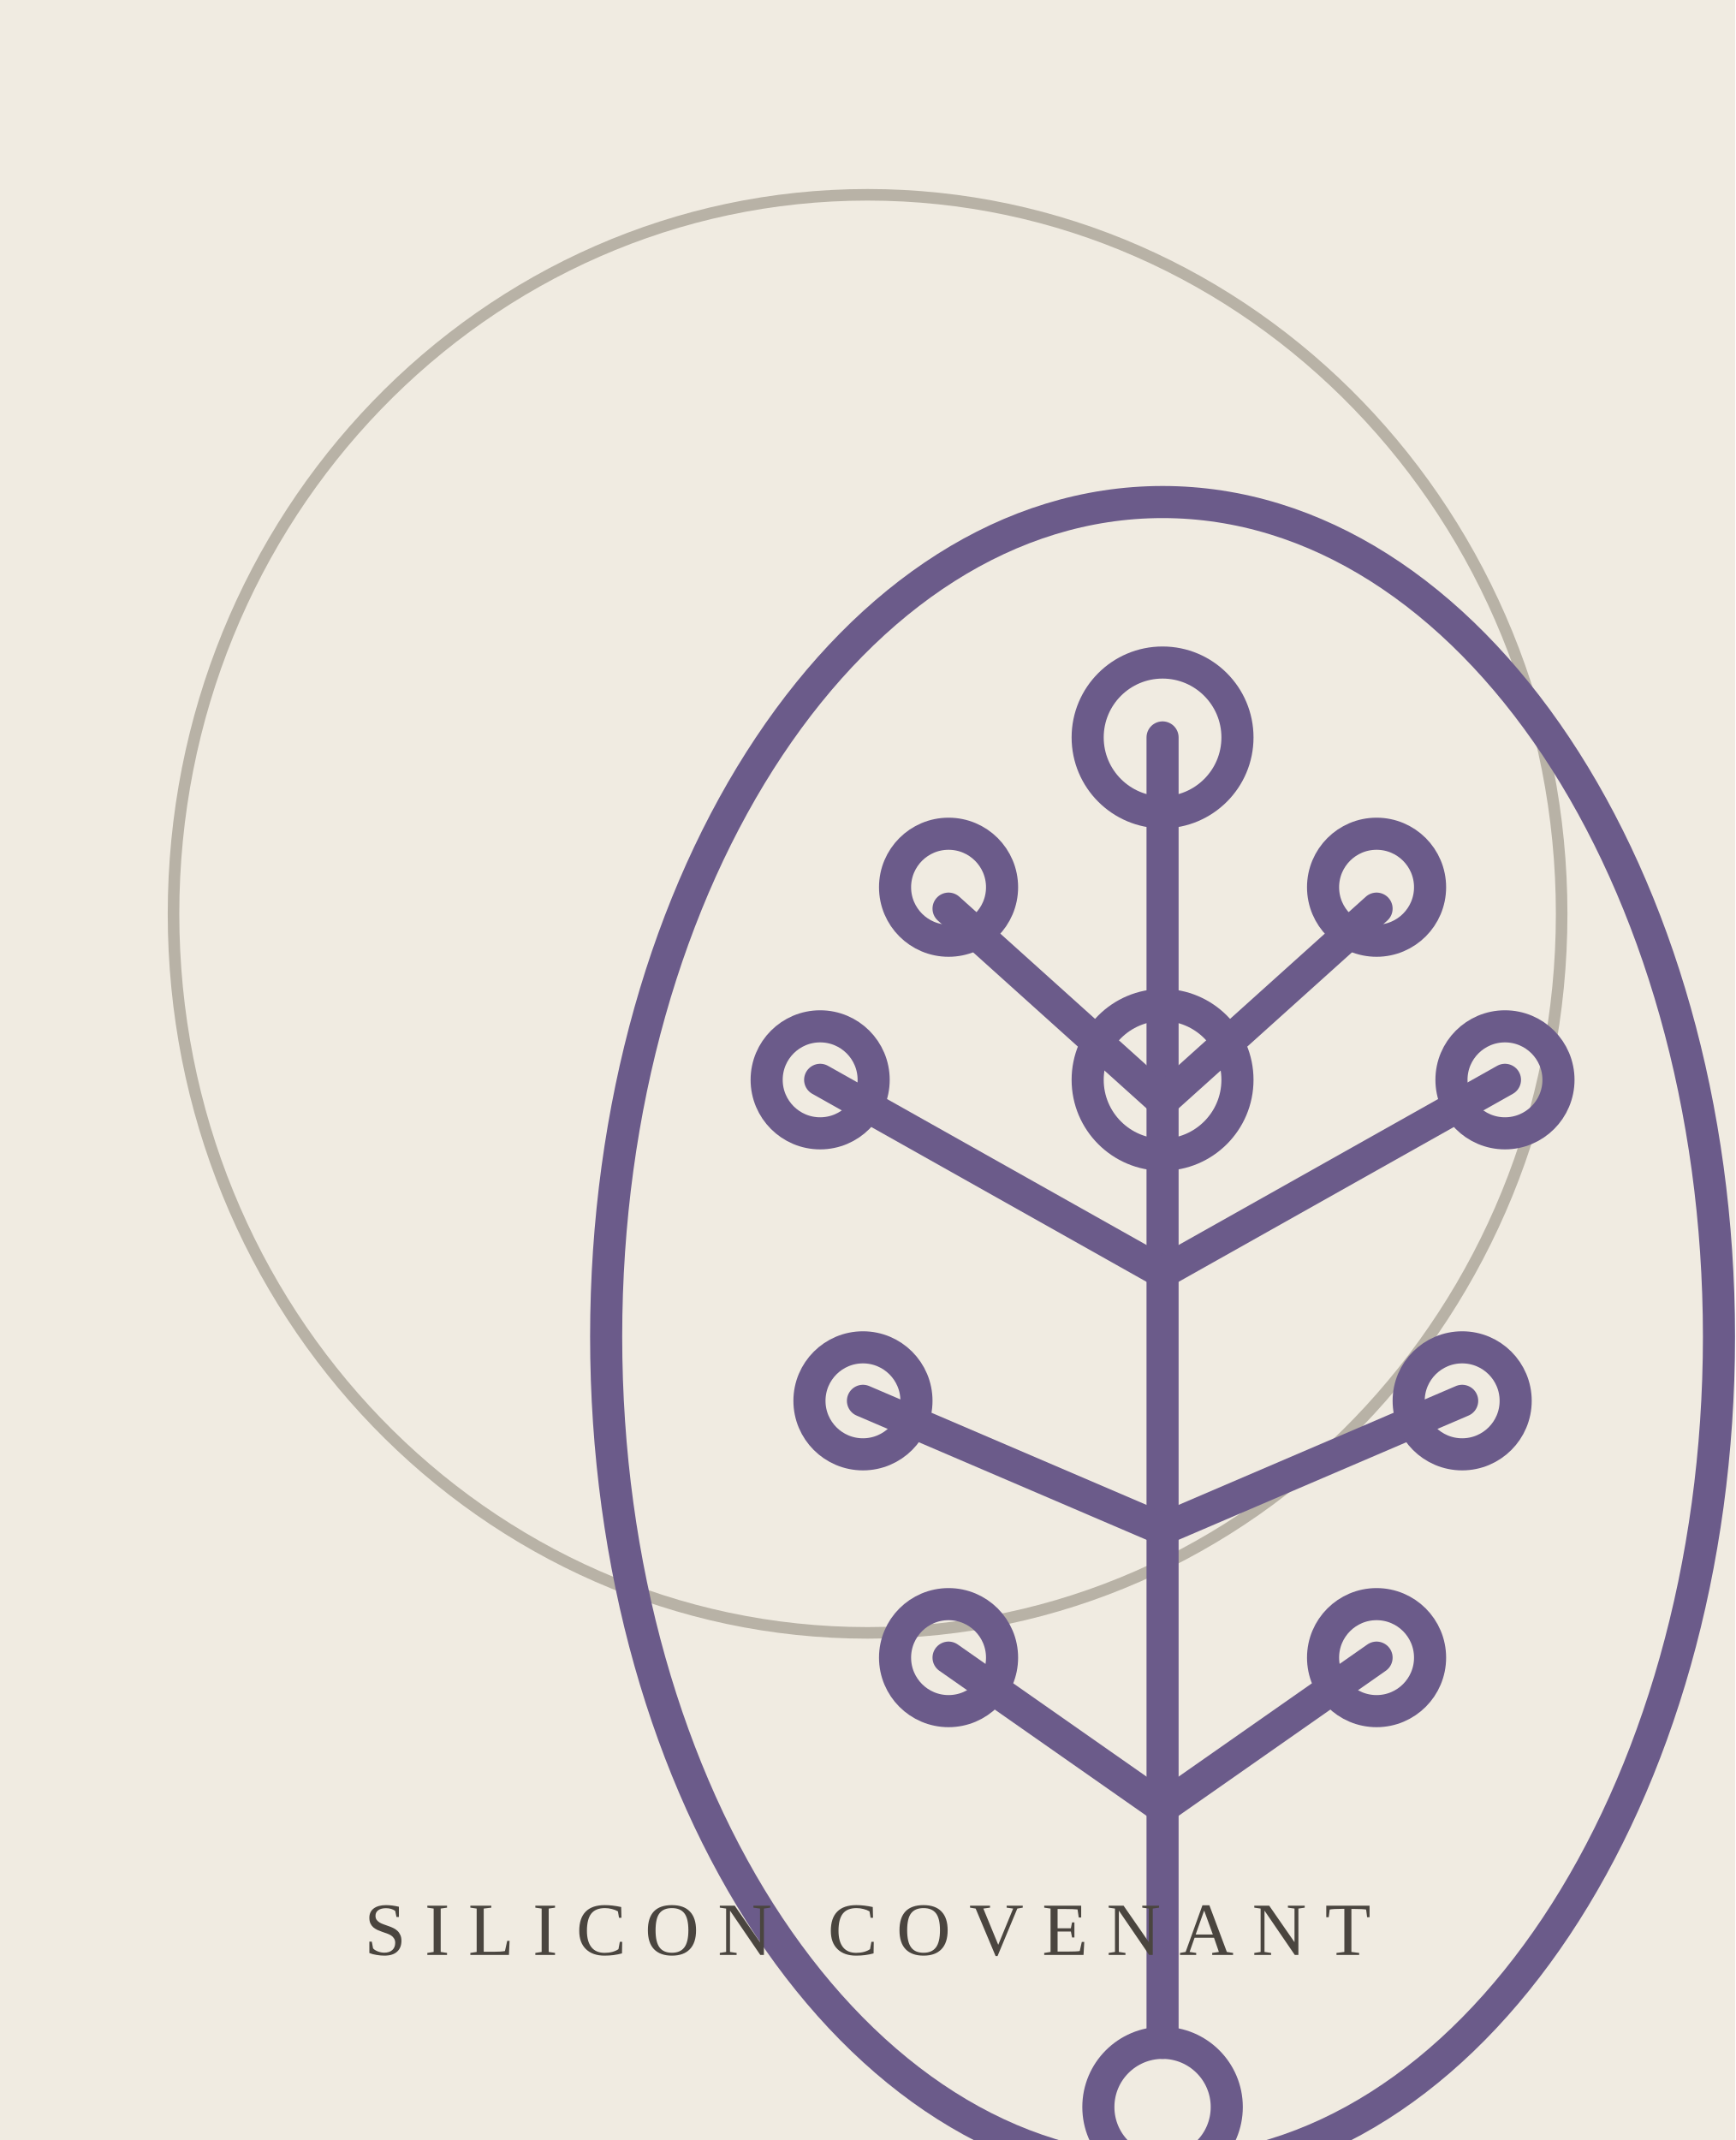
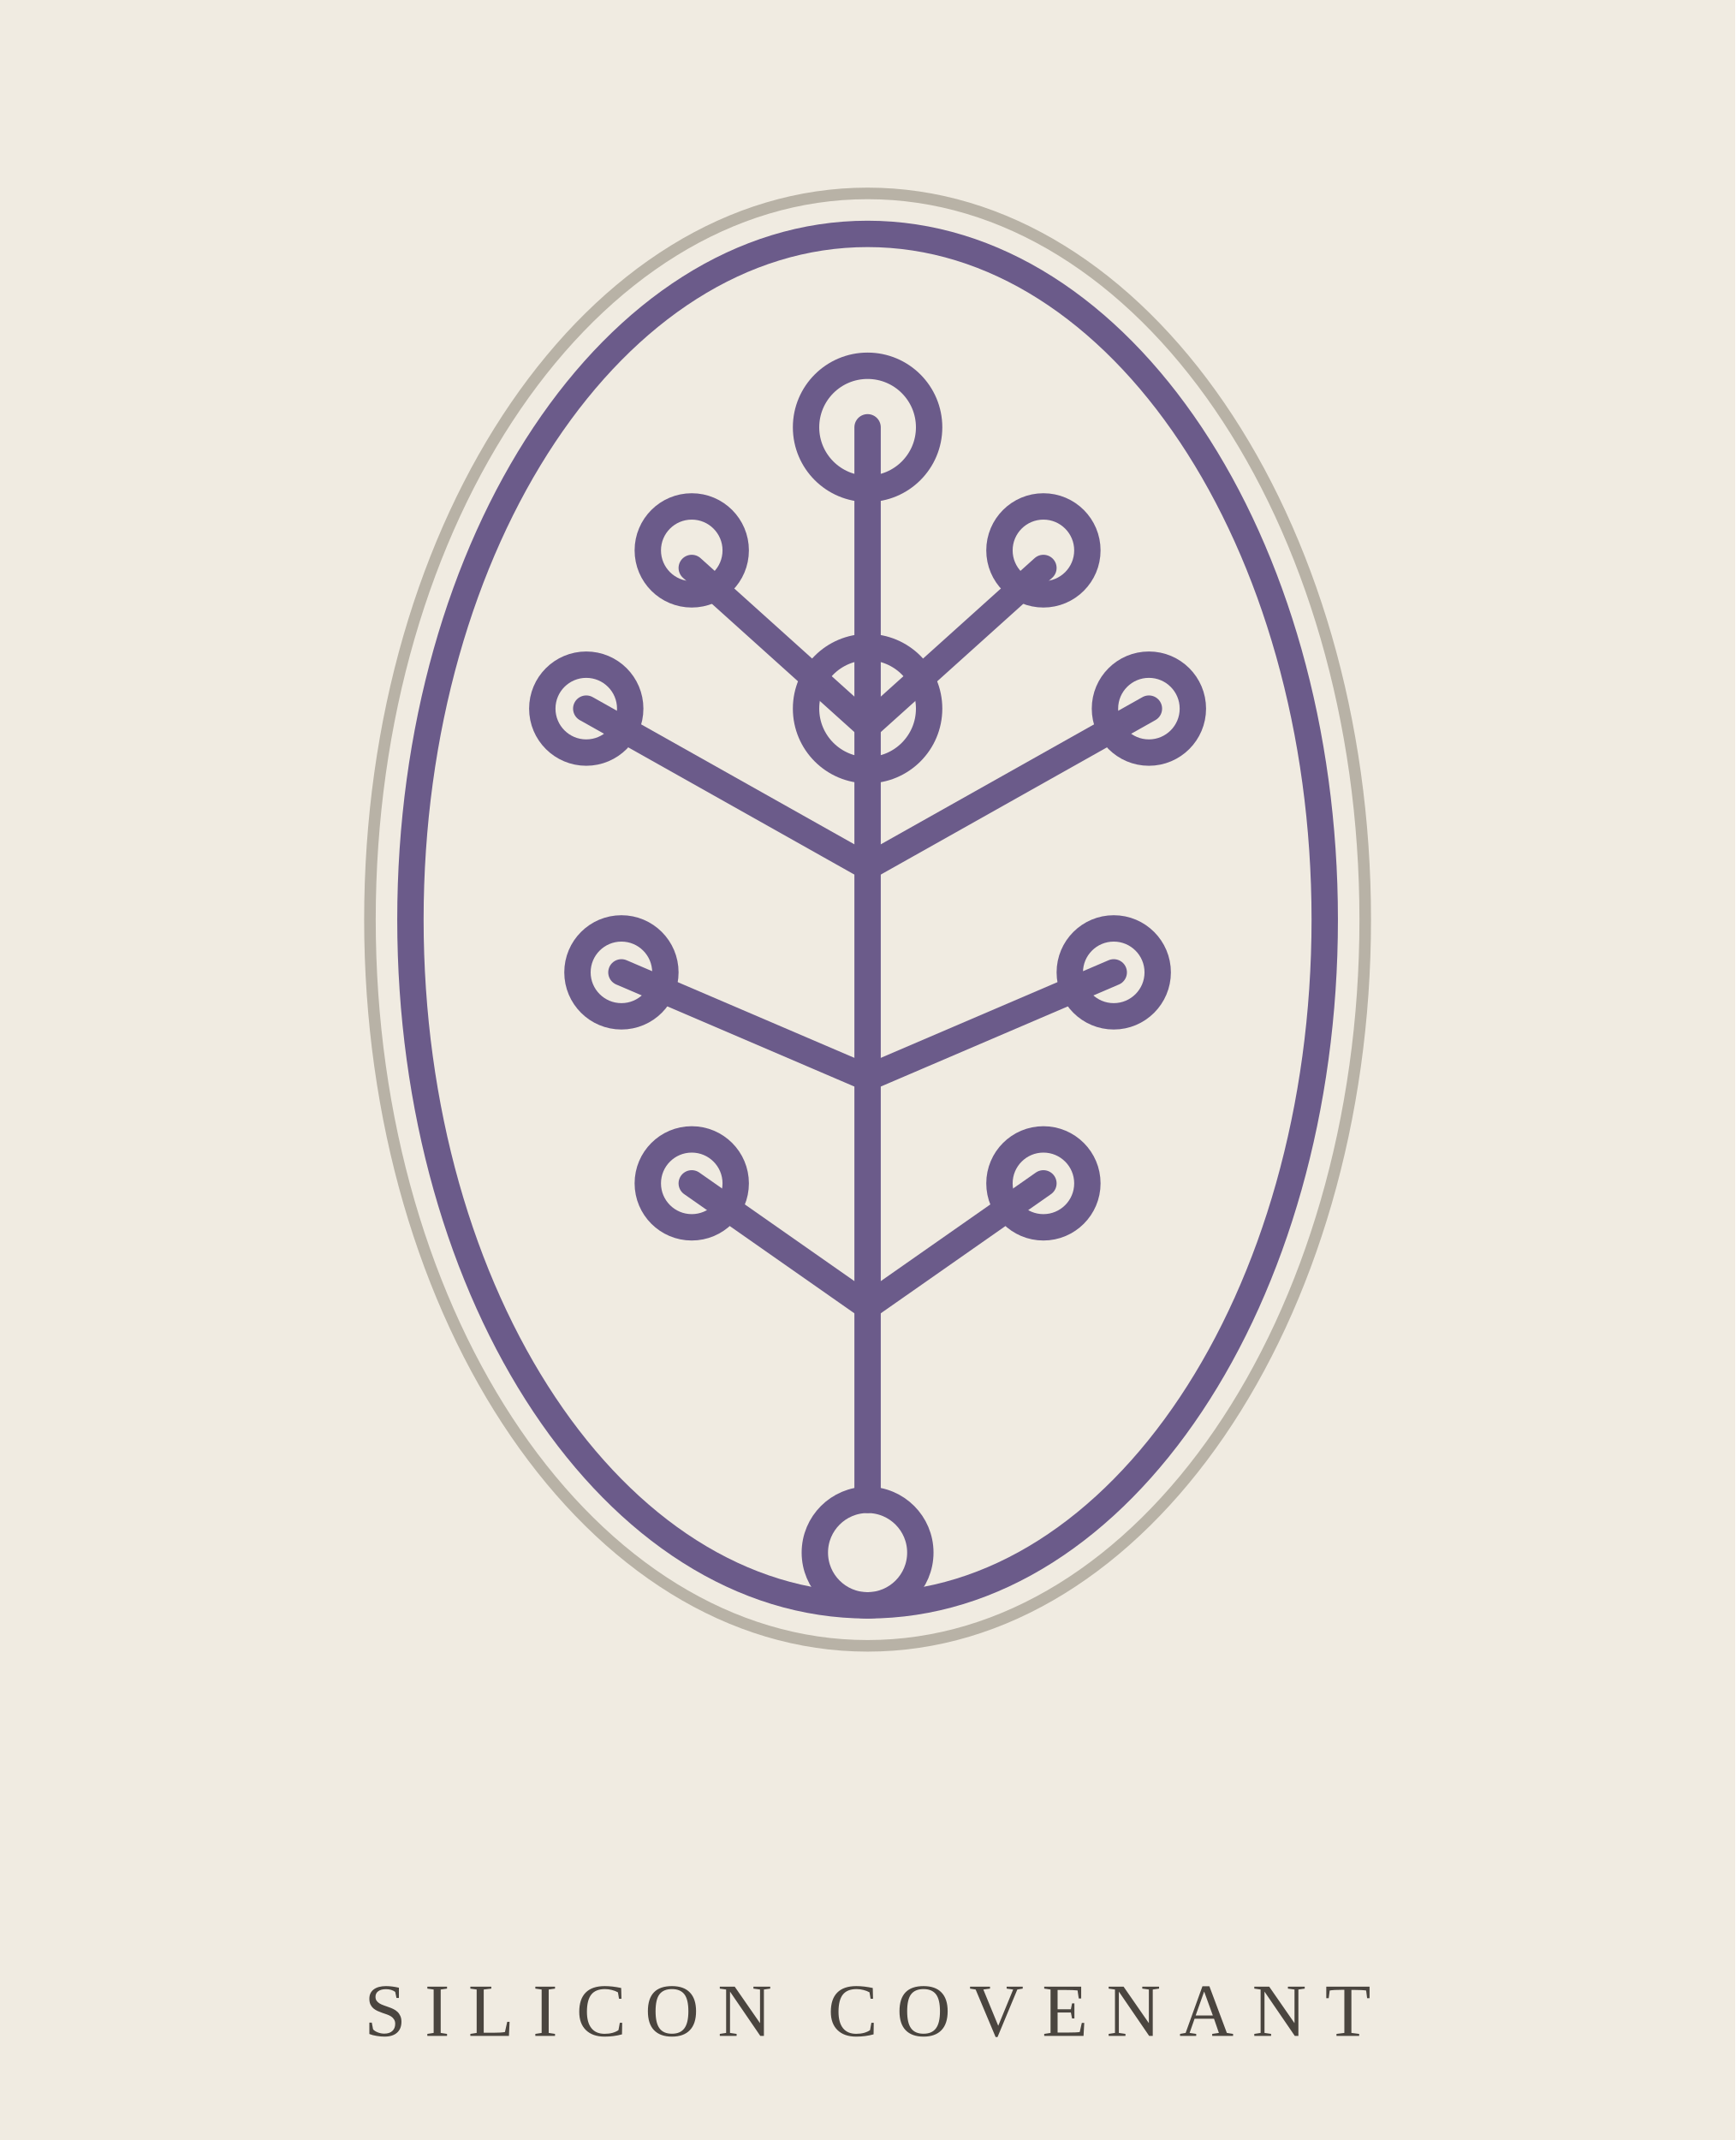
<svg xmlns="http://www.w3.org/2000/svg" width="3in" height="3.7in" viewBox="0 0 300 370" role="img" aria-label="SILICON COVENANT guild cartouche">
  <rect width="300" height="370" fill="#F0EBE1" />
-   <ellipse cx="150" cy="158" rx="120" ry="124.32" fill="#F0EBE1" stroke="#B8B2A6" stroke-width="2" />
-   <g transform="translate(90 72) scale(1.85)">
+   <ellipse cx="150" cy="159" rx="86.04" ry="125.56" fill="#F0EBE1" stroke="#B8B2A6" stroke-width="2" />
+   <g transform="translate(150 159) scale(1.52) translate(-60 -86)">
    <g stroke="#6B5B8A" stroke-width="3" stroke-linejoin="round" stroke-linecap="round" fill="none">
      <ellipse cx="60" cy="86" rx="52" ry="78" />
      <line x1="60" y1="30" x2="60" y2="152" />
      <line x1="60" y1="64" x2="40" y2="46" />
      <line x1="60" y1="80" x2="28" y2="62" />
      <line x1="60" y1="104" x2="32" y2="92" />
      <line x1="60" y1="130" x2="40" y2="116" />
      <line x1="60" y1="64" x2="80" y2="46" />
      <line x1="60" y1="80" x2="92" y2="62" />
      <line x1="60" y1="104" x2="88" y2="92" />
      <line x1="60" y1="130" x2="80" y2="116" />
      <circle cx="60" cy="30" r="7" />
      <circle cx="60" cy="62" r="7" />
      <circle cx="60" cy="158" r="6" />
      <circle cx="40" cy="44" r="5" />
      <circle cx="28" cy="62" r="5" />
      <circle cx="32" cy="92" r="5" />
      <circle cx="40" cy="116" r="5" />
      <circle cx="80" cy="44" r="5" />
      <circle cx="92" cy="62" r="5" />
      <circle cx="88" cy="92" r="5" />
      <circle cx="80" cy="116" r="5" />
    </g>
  </g>
-   <text x="150" y="338" text-anchor="middle" font-family="Cinzel, 'Times New Roman', serif" font-size="13" font-weight="500" letter-spacing="3.2" fill="#4A453F">SILICON COVENANT</text>
+   <text x="150" y="352" text-anchor="middle" font-family="Cinzel, 'Times New Roman', serif" font-size="13" font-weight="500" letter-spacing="3.2" fill="#4A453F">SILICON COVENANT</text>
</svg>
